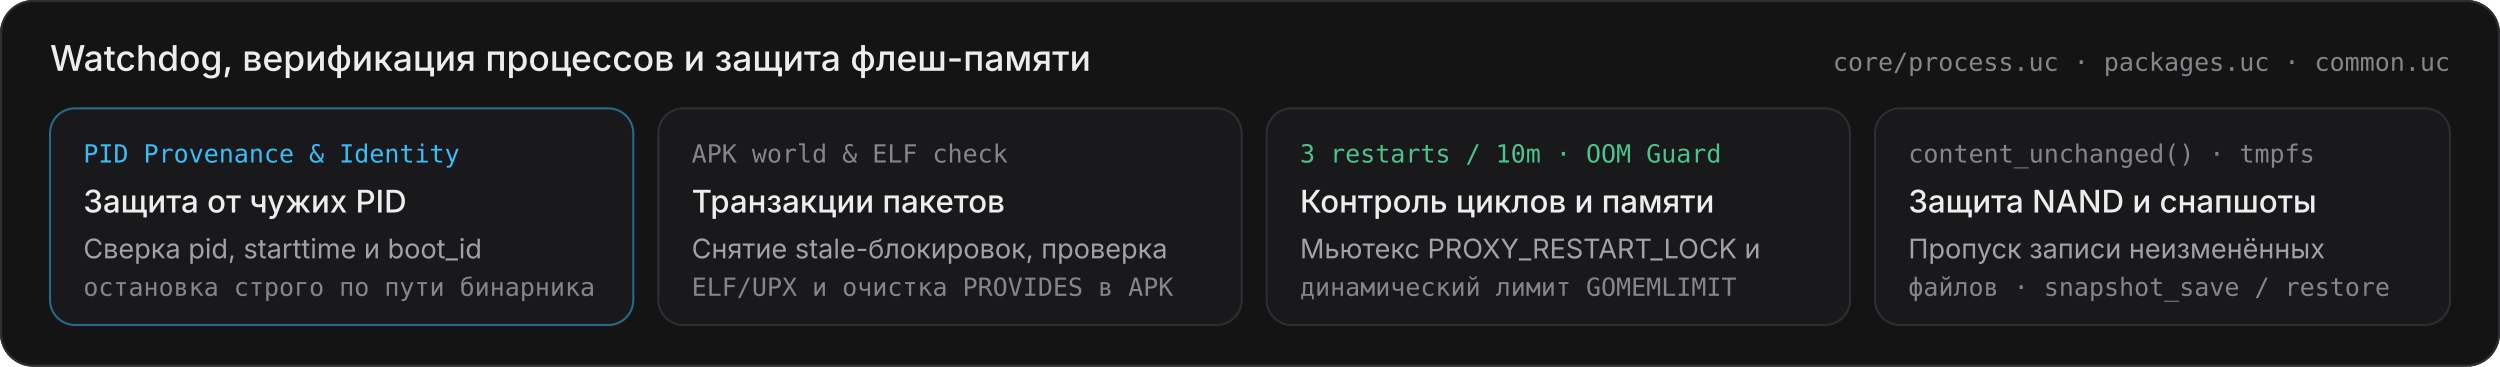
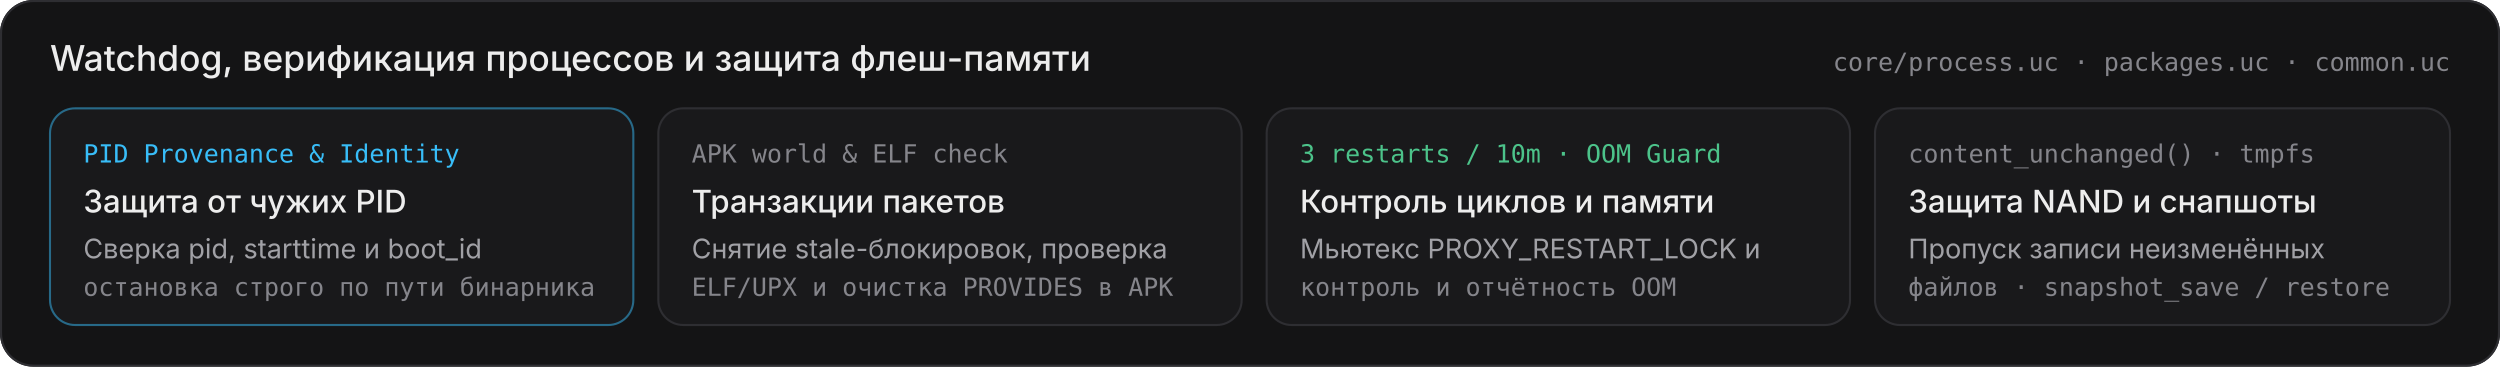
<svg xmlns="http://www.w3.org/2000/svg" width="1200" height="176" viewBox="0 0 1200 176" role="img" aria-labelledby="title desc">
  <rect width="1200" height="176" rx="16" fill="#141415" />
  <rect x="0.5" y="0.5" width="1199" height="175" rx="15.5" fill="none" stroke="#2e2e32" stroke-width="1" />
  <text x="24" y="34" fill="#ededed" font-family="-apple-system, BlinkMacSystemFont, 'Segoe UI', Inter, sans-serif" font-size="17" font-weight="500">Watchdog, верификация процессов и защита флеш-памяти</text>
  <text x="1176" y="34" text-anchor="end" fill="#85858b" font-family="ui-monospace, SFMono-Regular, Menlo, Consolas, monospace" font-size="12" font-weight="400">core/process.uc · packages.uc · common.uc</text>
  <g transform="translate(24, 52)">
    <rect x="0" y="0" width="280" height="104" rx="12" fill="#19191b" stroke="#38bdf8" stroke-width="1" stroke-opacity="0.5" />
    <text x="16" y="26" fill="#38bdf8" font-family="ui-monospace, SFMono-Regular, Menlo, Consolas, monospace" font-size="12" font-weight="500">PID Provenance &amp; Identity</text>
    <text x="16" y="50" fill="#ededed" font-family="-apple-system, BlinkMacSystemFont, 'Segoe UI', Inter, sans-serif" font-size="15" font-weight="500">Защита от чужих PID</text>
    <text x="16" y="72" fill="#a1a1a6" font-family="-apple-system, BlinkMacSystemFont, 'Segoe UI', Inter, sans-serif" font-size="13" font-weight="400">Сверка pid, starttime и boot_id</text>
    <text x="16" y="90" fill="#85858b" font-family="ui-monospace, SFMono-Regular, Menlo, Consolas, monospace" font-size="12" font-weight="400">остановка строго по пути бинарника</text>
  </g>
  <g transform="translate(316, 52)">
    <rect x="0" y="0" width="280" height="104" rx="12" fill="#19191b" stroke="#2e2e32" stroke-width="1" />
    <text x="16" y="26" fill="#85858b" font-family="ui-monospace, SFMono-Regular, Menlo, Consolas, monospace" font-size="12" font-weight="500">APK world &amp; ELF check</text>
    <text x="16" y="50" fill="#ededed" font-family="-apple-system, BlinkMacSystemFont, 'Segoe UI', Inter, sans-serif" font-size="15" font-weight="500">Транзакции пакетов</text>
    <text x="16" y="72" fill="#a1a1a6" font-family="-apple-system, BlinkMacSystemFont, 'Segoe UI', Inter, sans-serif" font-size="13" font-weight="400">Снятие stale-блокировок, проверка</text>
    <text x="16" y="90" fill="#85858b" font-family="ui-monospace, SFMono-Regular, Menlo, Consolas, monospace" font-size="12" font-weight="400">ELF/UPX и очистка PROVIDES в APK</text>
  </g>
  <g transform="translate(608, 52)">
    <rect x="0" y="0" width="280" height="104" rx="12" fill="#19191b" stroke="#2e2e32" stroke-width="1" />
    <text x="16" y="26" fill="#4cc38a" font-family="ui-monospace, SFMono-Regular, Menlo, Consolas, monospace" font-size="12" font-weight="500">3 restarts / 10m · OOM Guard</text>
    <text x="16" y="50" fill="#ededed" font-family="-apple-system, BlinkMacSystemFont, 'Segoe UI', Inter, sans-serif" font-size="15" font-weight="500">Контроль циклов и памяти</text>
    <text x="16" y="72" fill="#a1a1a6" font-family="-apple-system, BlinkMacSystemFont, 'Segoe UI', Inter, sans-serif" font-size="13" font-weight="400">Мьютекс PROXY_RESTART_LOCK и</text>
-     <text x="16" y="90" fill="#85858b" font-family="ui-monospace, SFMono-Regular, Menlo, Consolas, monospace" font-size="12" font-weight="400">динамический лимит GOMEMLIMIT</text>
+     <text x="16" y="90" fill="#85858b" font-family="ui-monospace, SFMono-Regular, Menlo, Consolas, monospace" font-size="12" font-weight="400">контроль и отчётность OOM</text>
  </g>
  <g transform="translate(900, 52)">
    <rect x="0" y="0" width="276" height="104" rx="12" fill="#19191b" stroke="#2e2e32" stroke-width="1" />
    <text x="16" y="26" fill="#85858b" font-family="ui-monospace, SFMono-Regular, Menlo, Consolas, monospace" font-size="12" font-weight="500">content_unchanged() · tmpfs</text>
    <text x="16" y="50" fill="#ededed" font-family="-apple-system, BlinkMacSystemFont, 'Segoe UI', Inter, sans-serif" font-size="15" font-weight="500">Защита NAND и снапшоты</text>
    <text x="16" y="72" fill="#a1a1a6" font-family="-apple-system, BlinkMacSystemFont, 'Segoe UI', Inter, sans-serif" font-size="13" font-weight="400">Пропуск записи неизменённых</text>
    <text x="16" y="90" fill="#85858b" font-family="ui-monospace, SFMono-Regular, Menlo, Consolas, monospace" font-size="12" font-weight="400">файлов · snapshot_save / restore</text>
  </g>
</svg>
